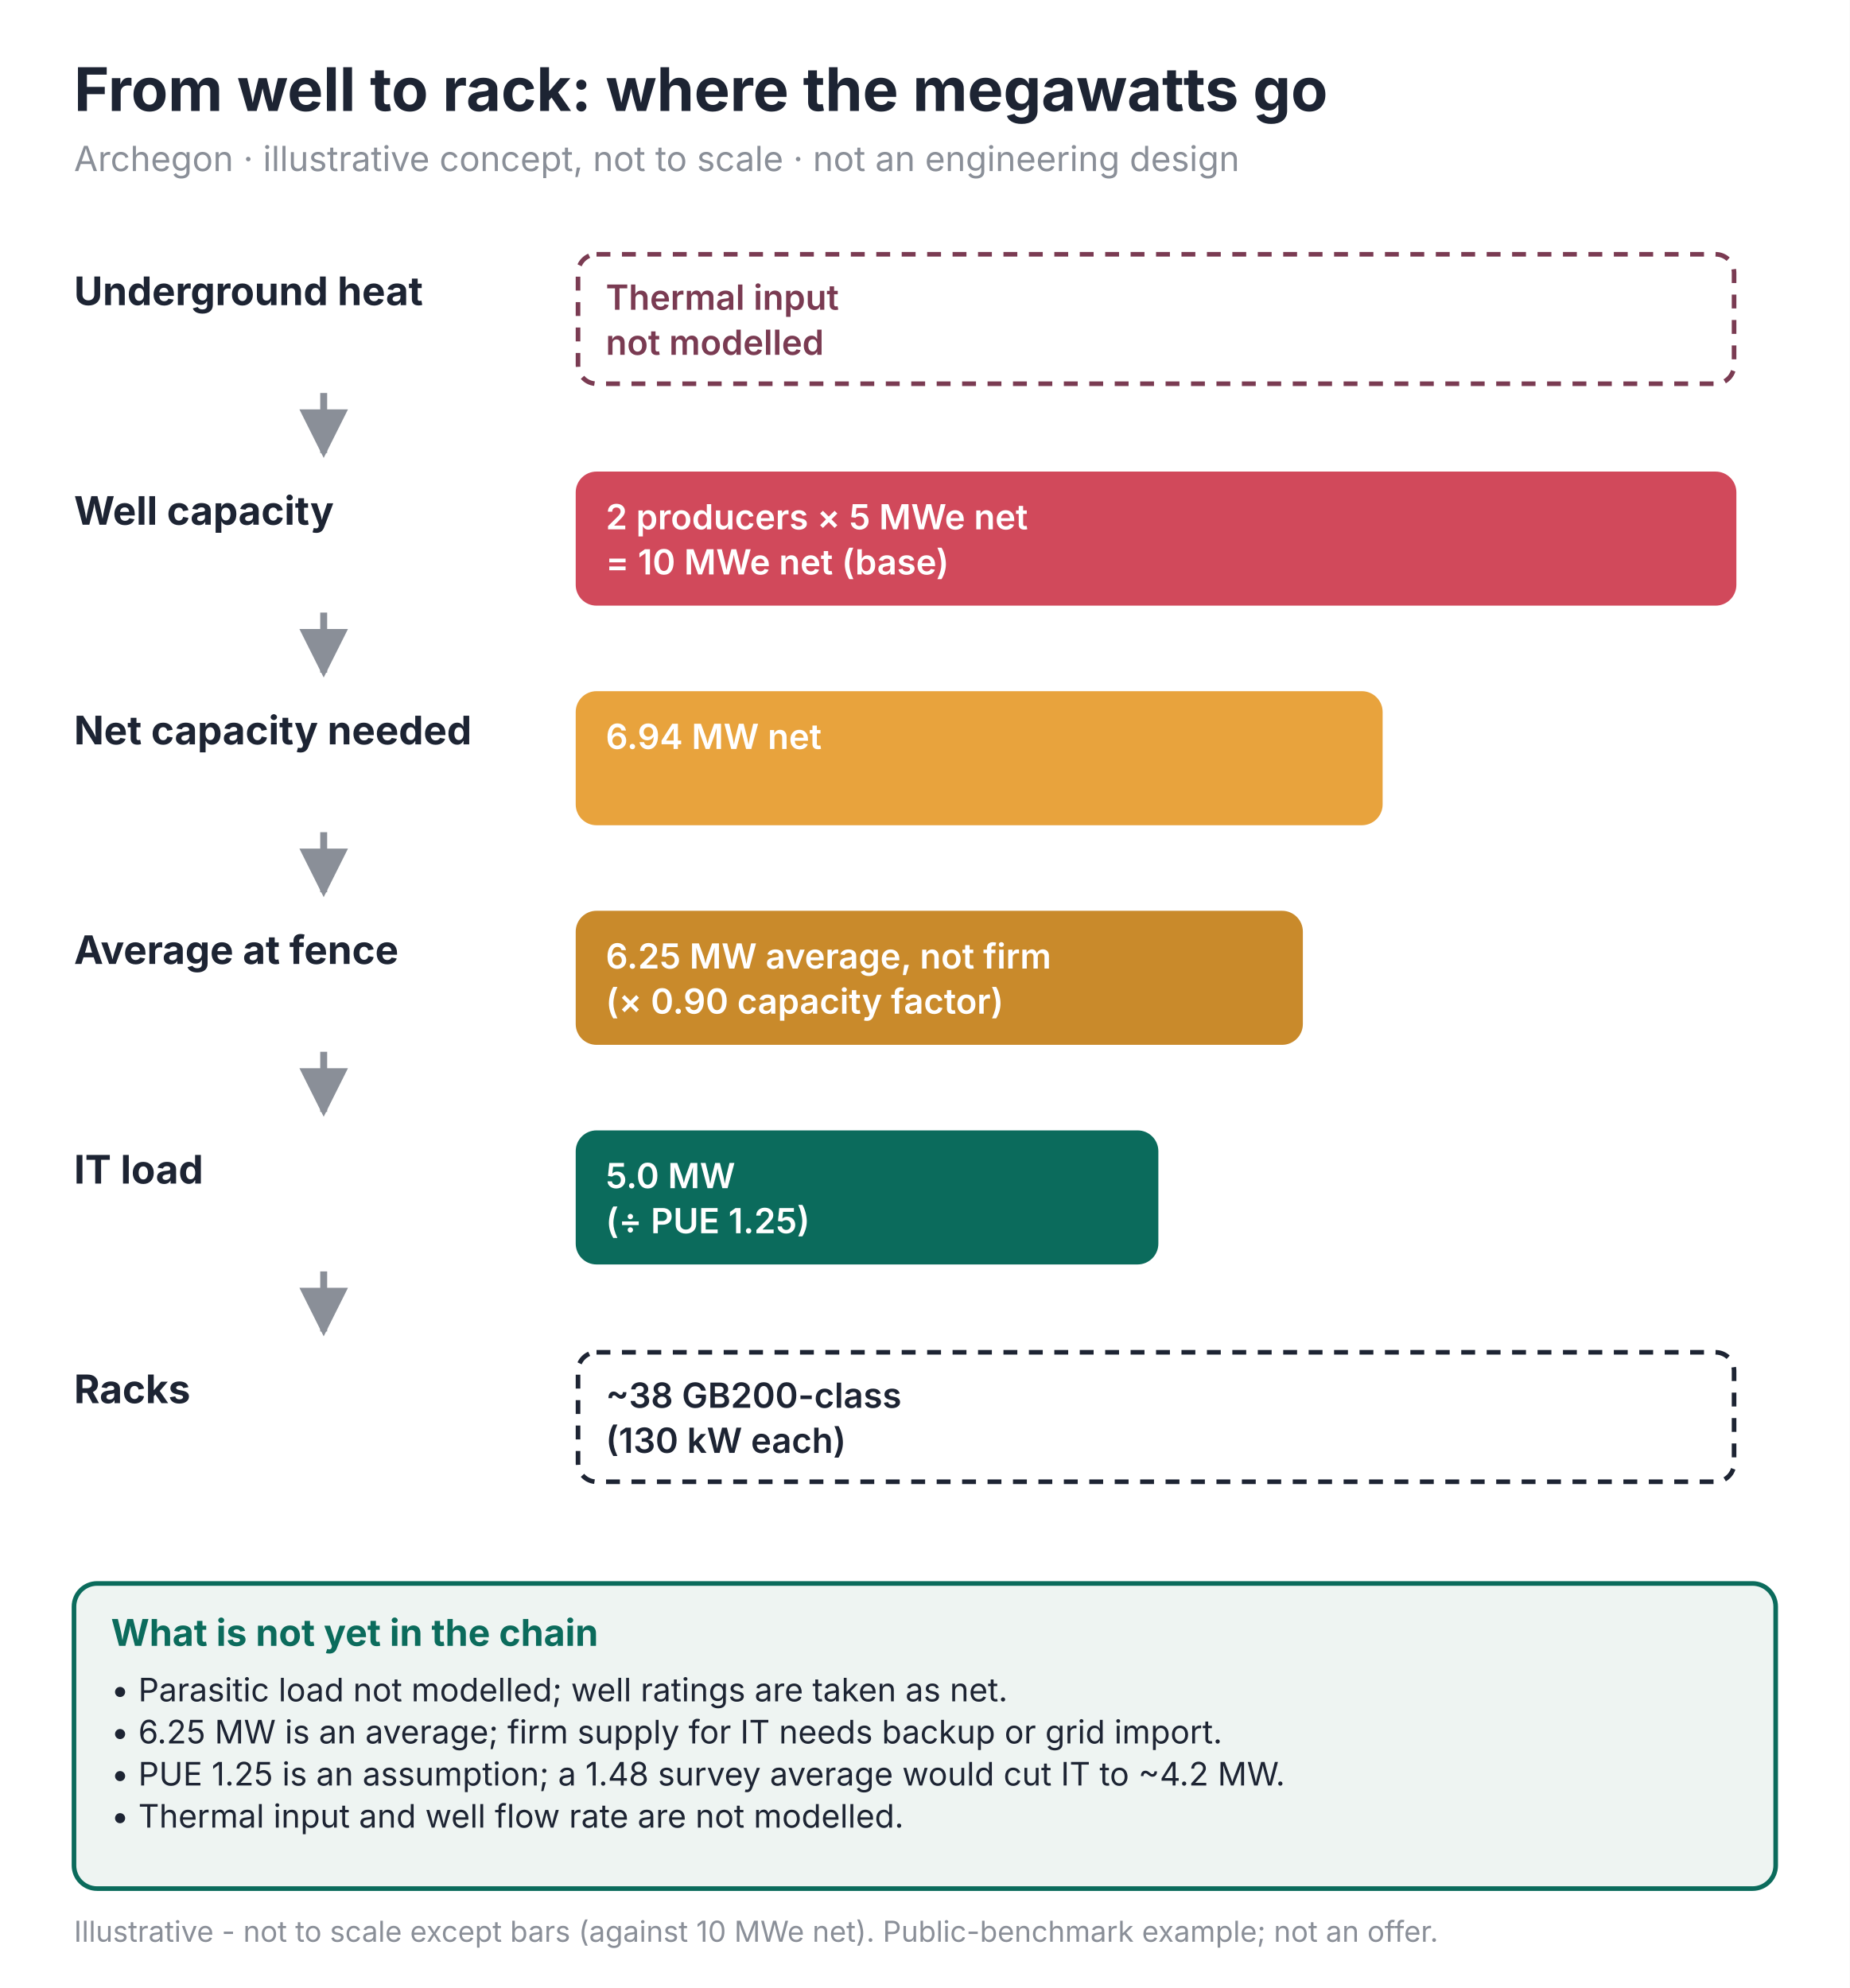
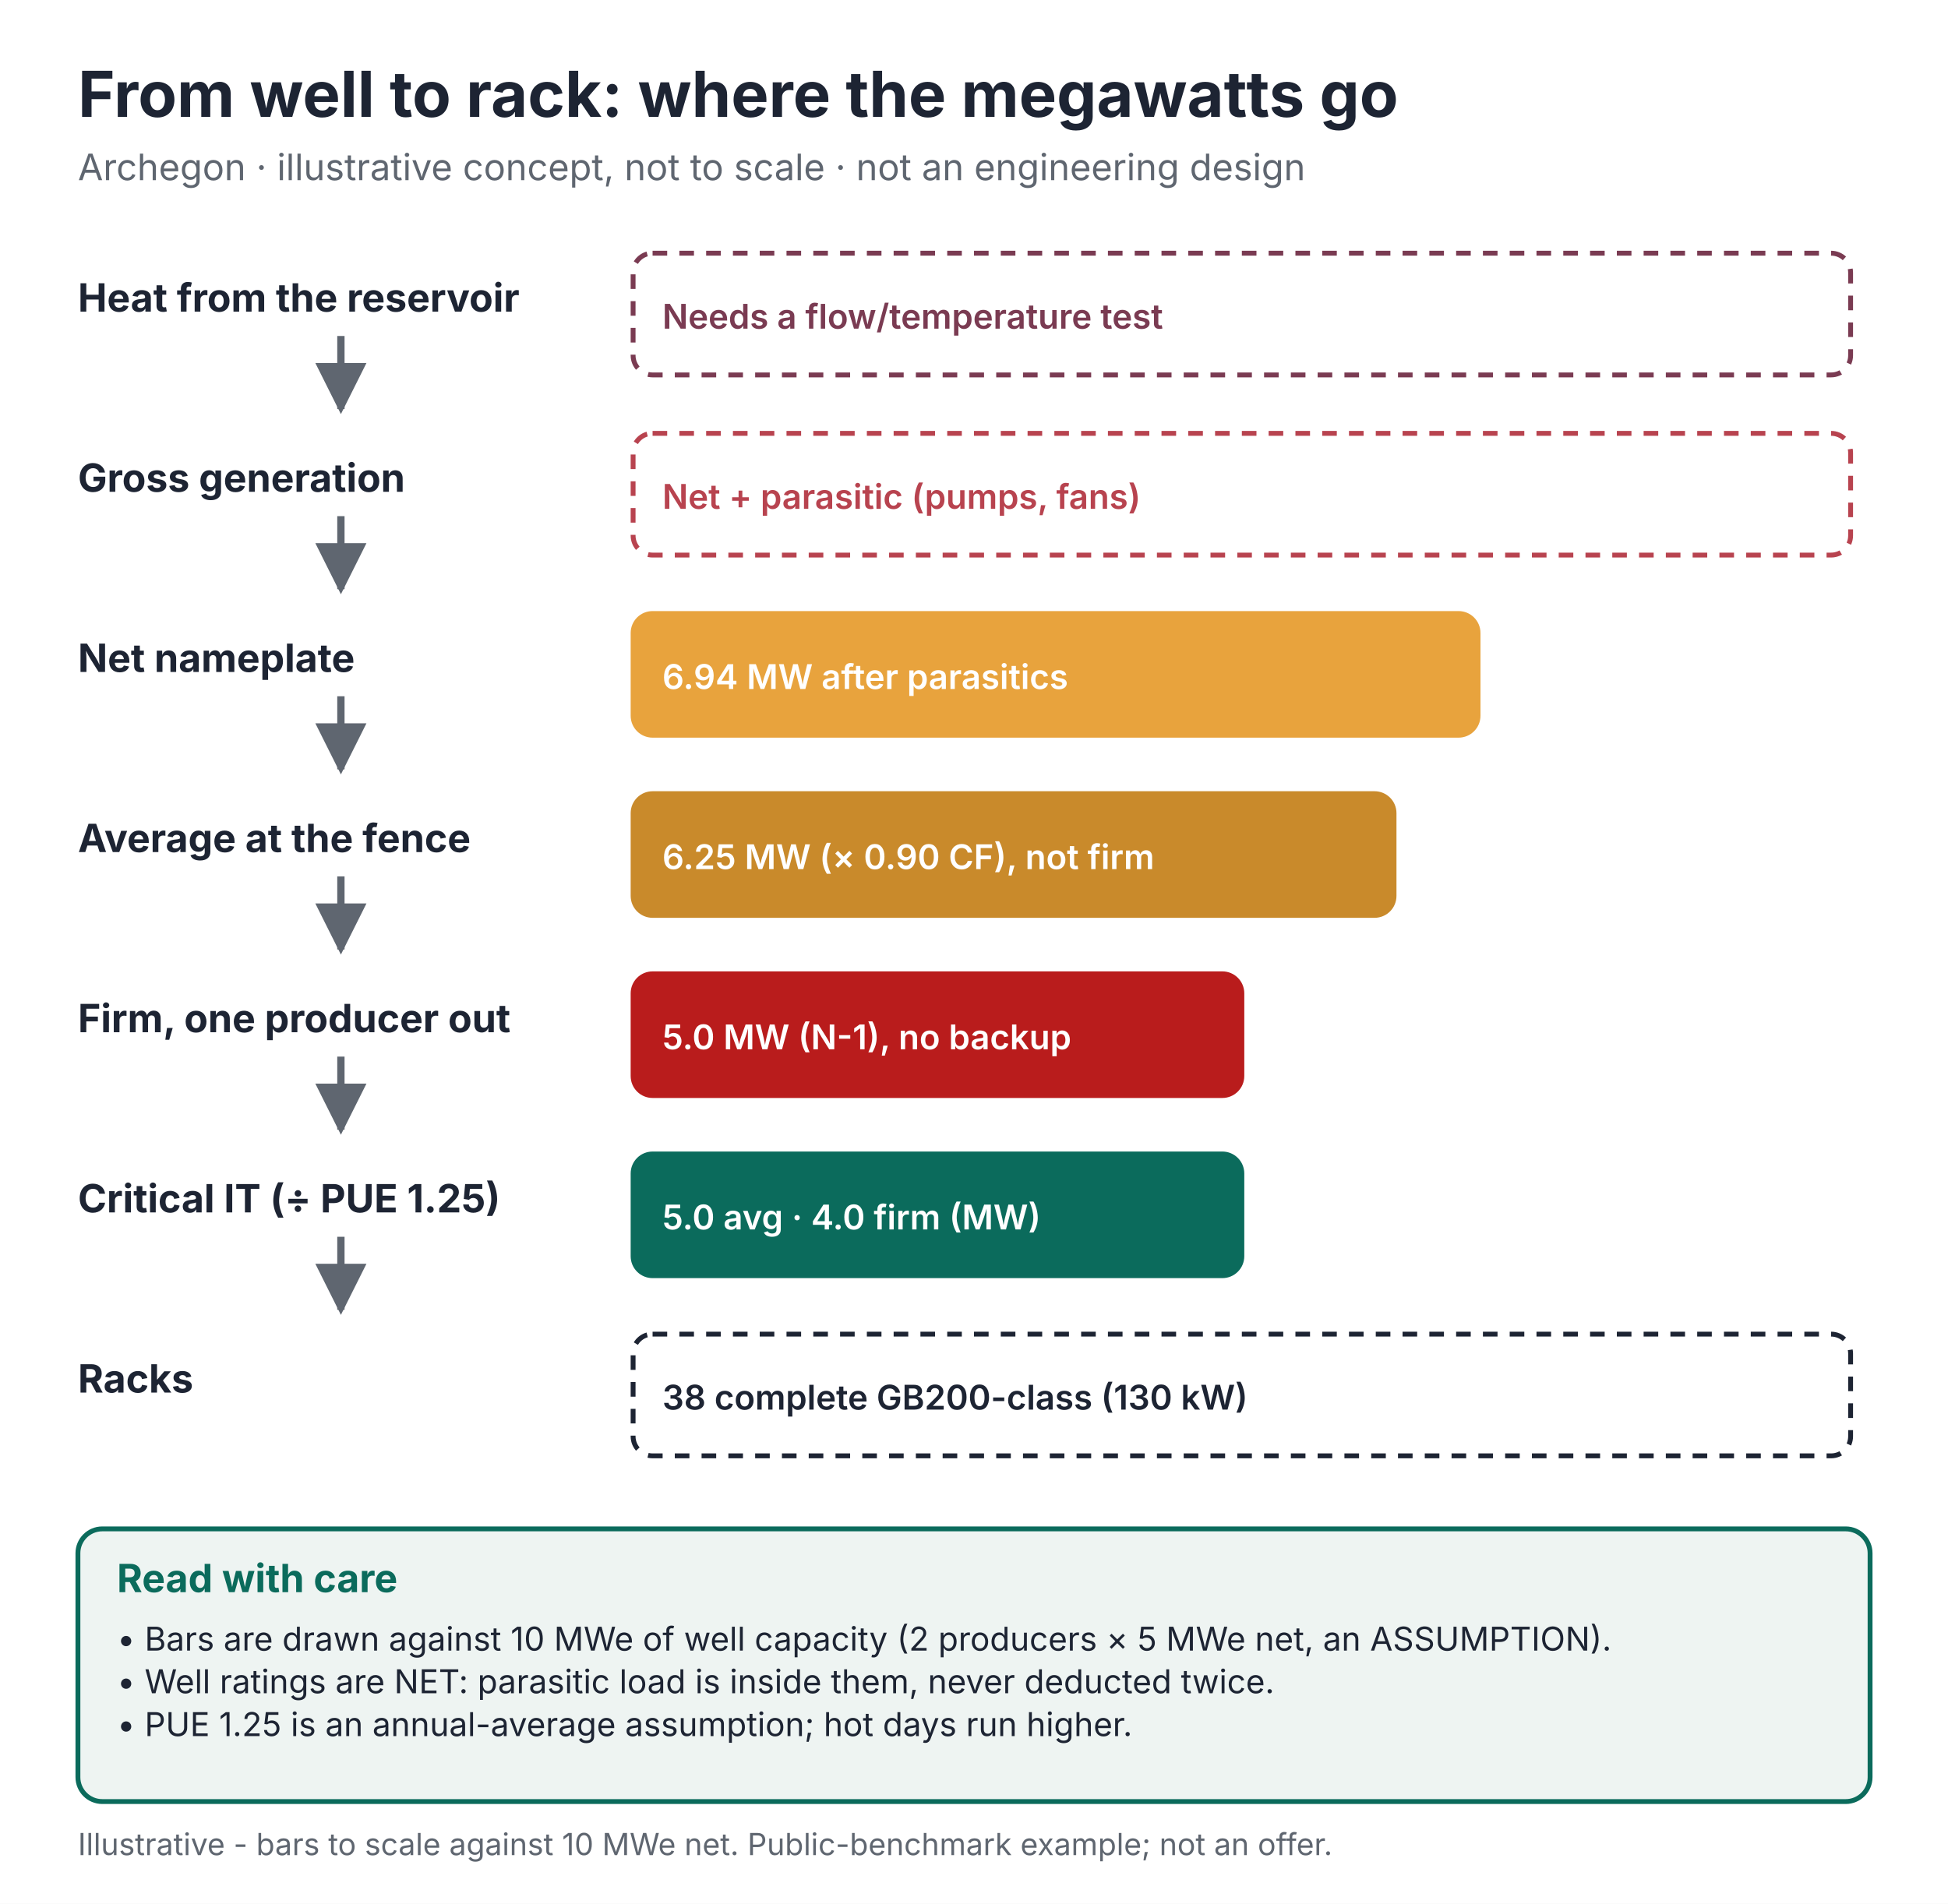
- <svg xmlns="http://www.w3.org/2000/svg" viewBox="0 0 800 860" width="800" height="860" font-family="Inter, Arial, Helvetica, sans-serif" role="img" aria-label="From well to rack: where the megawatts go">
+ <svg xmlns="http://www.w3.org/2000/svg" viewBox="0 0 800 782" width="800" height="782" font-family="Inter, Arial, Helvetica, sans-serif" role="img" aria-labelledby="t d">
  <defs>
    <marker id="ah" viewBox="0 0 10 10" refX="9" refY="5" markerWidth="7" markerHeight="7" orient="auto-start-reverse">
      <path d="M0,0 L10,5 L0,10 z" fill="context-stroke" />
    </marker>
-     <marker id="ahg" viewBox="0 0 10 10" refX="9" refY="5" markerWidth="7" markerHeight="7" orient="auto">
-       <path d="M0,0 L10,5 L0,10 z" fill="#1d2433" />
-     </marker>
  </defs>
-   <rect width="800" height="860" fill="#ffffff" />
+   <rect width="800" height="782" fill="#ffffff" />
  <text x="32" y="48" font-size="26" font-weight="700" fill="#1d2433">From well to rack: where the megawatts go</text>
-   <text x="32" y="74" font-size="15" fill="#8a8f98">Archegon · illustrative concept, not to scale · not an engineering design</text>
-   <text x="32" y="132.0" font-size="17" font-weight="700" fill="#1d2433" text-anchor="start">Underground heat</text>
-   <rect x="250" y="110" width="500" height="56" rx="8" fill="#fff" stroke="#7a3b52" stroke-width="2" stroke-dasharray="6 5" />
-   <text x="262" y="134.0" font-size="15" font-weight="600" fill="#7a3b52" text-anchor="start">Thermal input</text>
-   <text x="262" y="153.5" font-size="15" font-weight="600" fill="#7a3b52" text-anchor="start">not modelled</text>
-   <polyline points="140,170 140,196" fill="none" stroke="#8a8f98" stroke-width="3" stroke-linejoin="round" marker-end="url(#ah)" />
-   <text x="32" y="227.0" font-size="17" font-weight="700" fill="#1d2433" text-anchor="start">Well capacity</text>
-   <rect x="250" y="205" width="500.0" height="56" rx="8" fill="#d1495b" stroke="#d1495b" stroke-width="2" />
-   <text x="262" y="229.0" font-size="15" font-weight="600" fill="#fff" text-anchor="start">2 producers × 5 MWe net</text>
-   <text x="262" y="248.5" font-size="15" font-weight="600" fill="#fff" text-anchor="start">= 10 MWe net (base)</text>
-   <polyline points="140,265 140,291" fill="none" stroke="#8a8f98" stroke-width="3" stroke-linejoin="round" marker-end="url(#ah)" />
-   <text x="32" y="322.0" font-size="17" font-weight="700" fill="#1d2433" text-anchor="start">Net capacity needed</text>
-   <rect x="250" y="300" width="347.0" height="56" rx="8" fill="#e8a33d" stroke="#e8a33d" stroke-width="2" />
-   <text x="262" y="324.0" font-size="15" font-weight="600" fill="#fff" text-anchor="start">6.94 MW net</text>
-   <polyline points="140,360 140,386" fill="none" stroke="#8a8f98" stroke-width="3" stroke-linejoin="round" marker-end="url(#ah)" />
-   <text x="32" y="417.0" font-size="17" font-weight="700" fill="#1d2433" text-anchor="start">Average at fence</text>
-   <rect x="250" y="395" width="312.5" height="56" rx="8" fill="#c98a2b" stroke="#c98a2b" stroke-width="2" />
-   <text x="262" y="419.0" font-size="15" font-weight="600" fill="#fff" text-anchor="start">6.25 MW average, not firm</text>
-   <text x="262" y="438.5" font-size="15" font-weight="600" fill="#fff" text-anchor="start">(× 0.90 capacity factor)</text>
-   <polyline points="140,455 140,481" fill="none" stroke="#8a8f98" stroke-width="3" stroke-linejoin="round" marker-end="url(#ah)" />
-   <text x="32" y="512.0" font-size="17" font-weight="700" fill="#1d2433" text-anchor="start">IT load</text>
-   <rect x="250" y="490" width="250.0" height="56" rx="8" fill="#0b6b5c" stroke="#0b6b5c" stroke-width="2" />
-   <text x="262" y="514.0" font-size="15" font-weight="600" fill="#fff" text-anchor="start">5.0 MW</text>
-   <text x="262" y="533.5" font-size="15" font-weight="600" fill="#fff" text-anchor="start">(÷ PUE 1.25)</text>
-   <polyline points="140,550 140,576" fill="none" stroke="#8a8f98" stroke-width="3" stroke-linejoin="round" marker-end="url(#ah)" />
-   <text x="32" y="607.0" font-size="17" font-weight="700" fill="#1d2433" text-anchor="start">Racks</text>
-   <rect x="250" y="585" width="500" height="56" rx="8" fill="#fff" stroke="#1d2433" stroke-width="2" stroke-dasharray="6 5" />
-   <text x="262" y="609.0" font-size="15" font-weight="600" fill="#1d2433" text-anchor="start">~38 GB200-class</text>
-   <text x="262" y="628.5" font-size="15" font-weight="600" fill="#1d2433" text-anchor="start">(130 kW each)</text>
-   <rect x="32" y="685" width="736" height="132" rx="10" fill="#eef4f2" stroke="#0b6b5c" stroke-width="2" />
-   <text x="48" y="712.0" font-size="16" font-weight="700" fill="#0b6b5c" text-anchor="start">What is not yet in the chain</text>
-   <text x="48" y="736.0" font-size="14" font-weight="400" fill="#1d2433" text-anchor="start">• Parasitic load not modelled; well ratings are taken as net.</text>
-   <text x="48" y="754.2" font-size="14" font-weight="400" fill="#1d2433" text-anchor="start">• 6.25 MW is an average; firm supply for IT needs backup or grid import.</text>
-   <text x="48" y="772.4" font-size="14" font-weight="400" fill="#1d2433" text-anchor="start">• PUE 1.25 is an assumption; a 1.48 survey average would cut IT to ~4.2 MW.</text>
-   <text x="48" y="790.6" font-size="14" font-weight="400" fill="#1d2433" text-anchor="start">• Thermal input and well flow rate are not modelled.</text>
-   <text x="32" y="840" font-size="12.5" fill="#8a8f98">Illustrative - not to scale except bars (against 10 MWe net). Public-benchmark example; not an offer.</text>
+   <text x="32" y="74" font-size="15" fill="#5f6670">Archegon · illustrative concept, not to scale · not an engineering design</text>
+   <text class="s0" x="32" y="128.0" font-size="16" font-weight="700" fill="#1d2433" text-anchor="start">Heat from the reservoir</text>
+   <rect class="s0" x="260" y="104" width="500" height="50" rx="8" fill="#fff" stroke="#7a3b52" stroke-width="2" stroke-dasharray="6 5" />
+   <text class="s0" x="272" y="135.0" font-size="14" font-weight="600" fill="#7a3b52" text-anchor="start">Needs a flow/temperature test</text>
+   <polyline points="140,138 140,168" fill="none" stroke="#5f6670" stroke-width="3" stroke-linejoin="round" marker-end="url(#ah)" />
+   <text class="s1" x="32" y="202.0" font-size="16" font-weight="700" fill="#1d2433" text-anchor="start">Gross generation</text>
+   <rect class="s1" x="260" y="178" width="500" height="50" rx="8" fill="#fff" stroke="#b8434f" stroke-width="2" stroke-dasharray="6 5" />
+   <text class="s1" x="272" y="209.0" font-size="14" font-weight="600" fill="#b8434f" text-anchor="start">Net + parasitic (pumps, fans)</text>
+   <polyline points="140,212 140,242" fill="none" stroke="#5f6670" stroke-width="3" stroke-linejoin="round" marker-end="url(#ah)" />
+   <text class="s2" x="32" y="276.0" font-size="16" font-weight="700" fill="#1d2433" text-anchor="start">Net nameplate</text>
+   <rect class="s2" x="260" y="252" width="347.0" height="50" rx="8" fill="#e8a33d" stroke="#e8a33d" stroke-width="2" />
+   <text class="s2" x="272" y="283.0" font-size="14" font-weight="600" fill="#fff" text-anchor="start">6.94 MW after parasitics</text>
+   <polyline points="140,286 140,316" fill="none" stroke="#5f6670" stroke-width="3" stroke-linejoin="round" marker-end="url(#ah)" />
+   <text class="s3" x="32" y="350.0" font-size="16" font-weight="700" fill="#1d2433" text-anchor="start">Average at the fence</text>
+   <rect class="s3" x="260" y="326" width="312.5" height="50" rx="8" fill="#c98a2b" stroke="#c98a2b" stroke-width="2" />
+   <text class="s3" x="272" y="357.0" font-size="14" font-weight="600" fill="#fff" text-anchor="start">6.25 MW (× 0.90 CF), not firm</text>
+   <polyline points="140,360 140,390" fill="none" stroke="#5f6670" stroke-width="3" stroke-linejoin="round" marker-end="url(#ah)" />
+   <text class="s4" x="32" y="424.0" font-size="16" font-weight="700" fill="#1d2433" text-anchor="start">Firm, one producer out</text>
+   <rect class="s4" x="260" y="400" width="250.0" height="50" rx="8" fill="#b91c1c" stroke="#b91c1c" stroke-width="2" />
+   <text class="s4" x="272" y="431.0" font-size="14" font-weight="600" fill="#fff" text-anchor="start">5.0 MW (N-1), no backup</text>
+   <polyline points="140,434 140,464" fill="none" stroke="#5f6670" stroke-width="3" stroke-linejoin="round" marker-end="url(#ah)" />
+   <text class="s5" x="32" y="498.0" font-size="16" font-weight="700" fill="#1d2433" text-anchor="start">Critical IT (÷ PUE 1.25)</text>
+   <rect class="s5" x="260" y="474" width="250.0" height="50" rx="8" fill="#0b6b5c" stroke="#0b6b5c" stroke-width="2" />
+   <text class="s5" x="272" y="505.0" font-size="14" font-weight="600" fill="#fff" text-anchor="start">5.0 avg · 4.0 firm (MW)</text>
+   <polyline points="140,508 140,538" fill="none" stroke="#5f6670" stroke-width="3" stroke-linejoin="round" marker-end="url(#ah)" />
+   <text class="s6" x="32" y="572.0" font-size="16" font-weight="700" fill="#1d2433" text-anchor="start">Racks</text>
+   <rect class="s6" x="260" y="548" width="500" height="50" rx="8" fill="#fff" stroke="#1d2433" stroke-width="2" stroke-dasharray="6 5" />
+   <text class="s6" x="272" y="579.0" font-size="14" font-weight="600" fill="#1d2433" text-anchor="start">38 complete GB200-class (130 kW)</text>
+   <rect x="32" y="628" width="736" height="112" rx="10" fill="#eef4f2" stroke="#0b6b5c" stroke-width="2" />
+   <text x="48" y="654.0" font-size="16" font-weight="700" fill="#0b6b5c" text-anchor="start">Read with care</text>
+   <text x="48" y="678.0" font-size="13.5" font-weight="400" fill="#1d2433" text-anchor="start">• Bars are drawn against 10 MWe of well capacity (2 producers × 5 MWe net, an ASSUMPTION).</text>
+   <text x="48" y="695.5" font-size="13.5" font-weight="400" fill="#1d2433" text-anchor="start">• Well ratings are NET: parasitic load is inside them, never deducted twice.</text>
+   <text x="48" y="713.1" font-size="13.5" font-weight="400" fill="#1d2433" text-anchor="start">• PUE 1.25 is an annual-average assumption; hot days run higher.</text>
+   <text x="32" y="762" font-size="12.5" fill="#5f6670">Illustrative - bars to scale against 10 MWe net. Public-benchmark example; not an offer.</text>
</svg>
